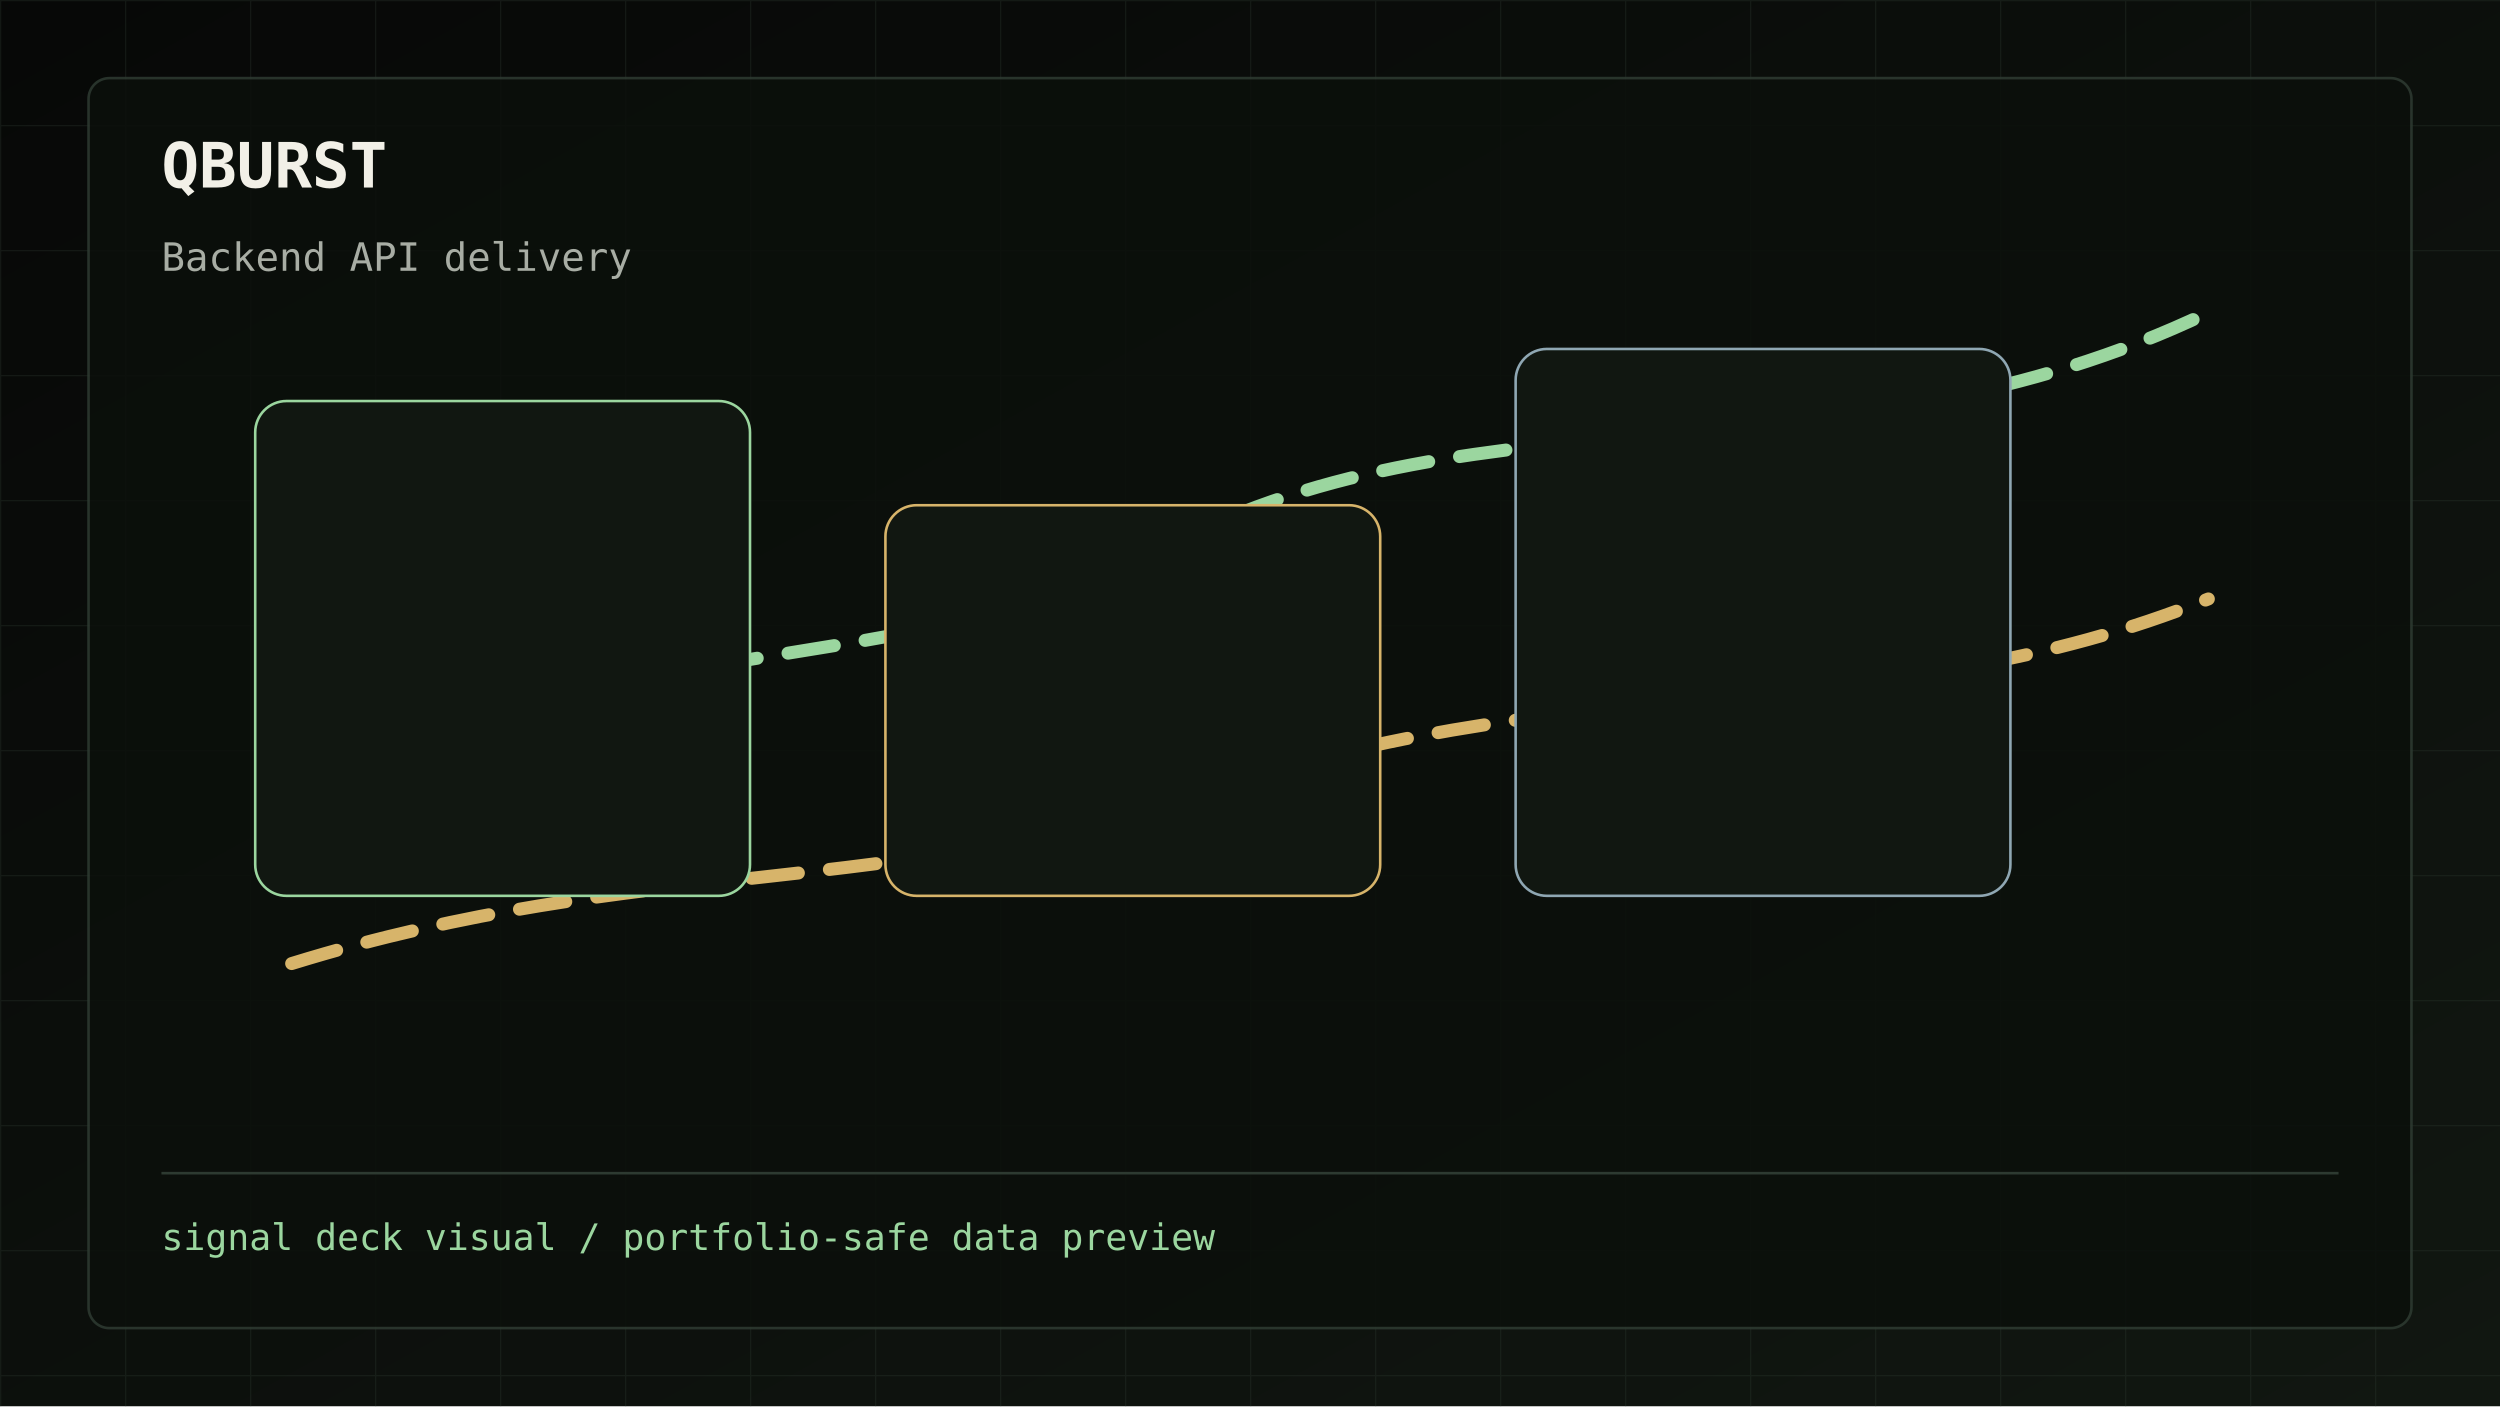
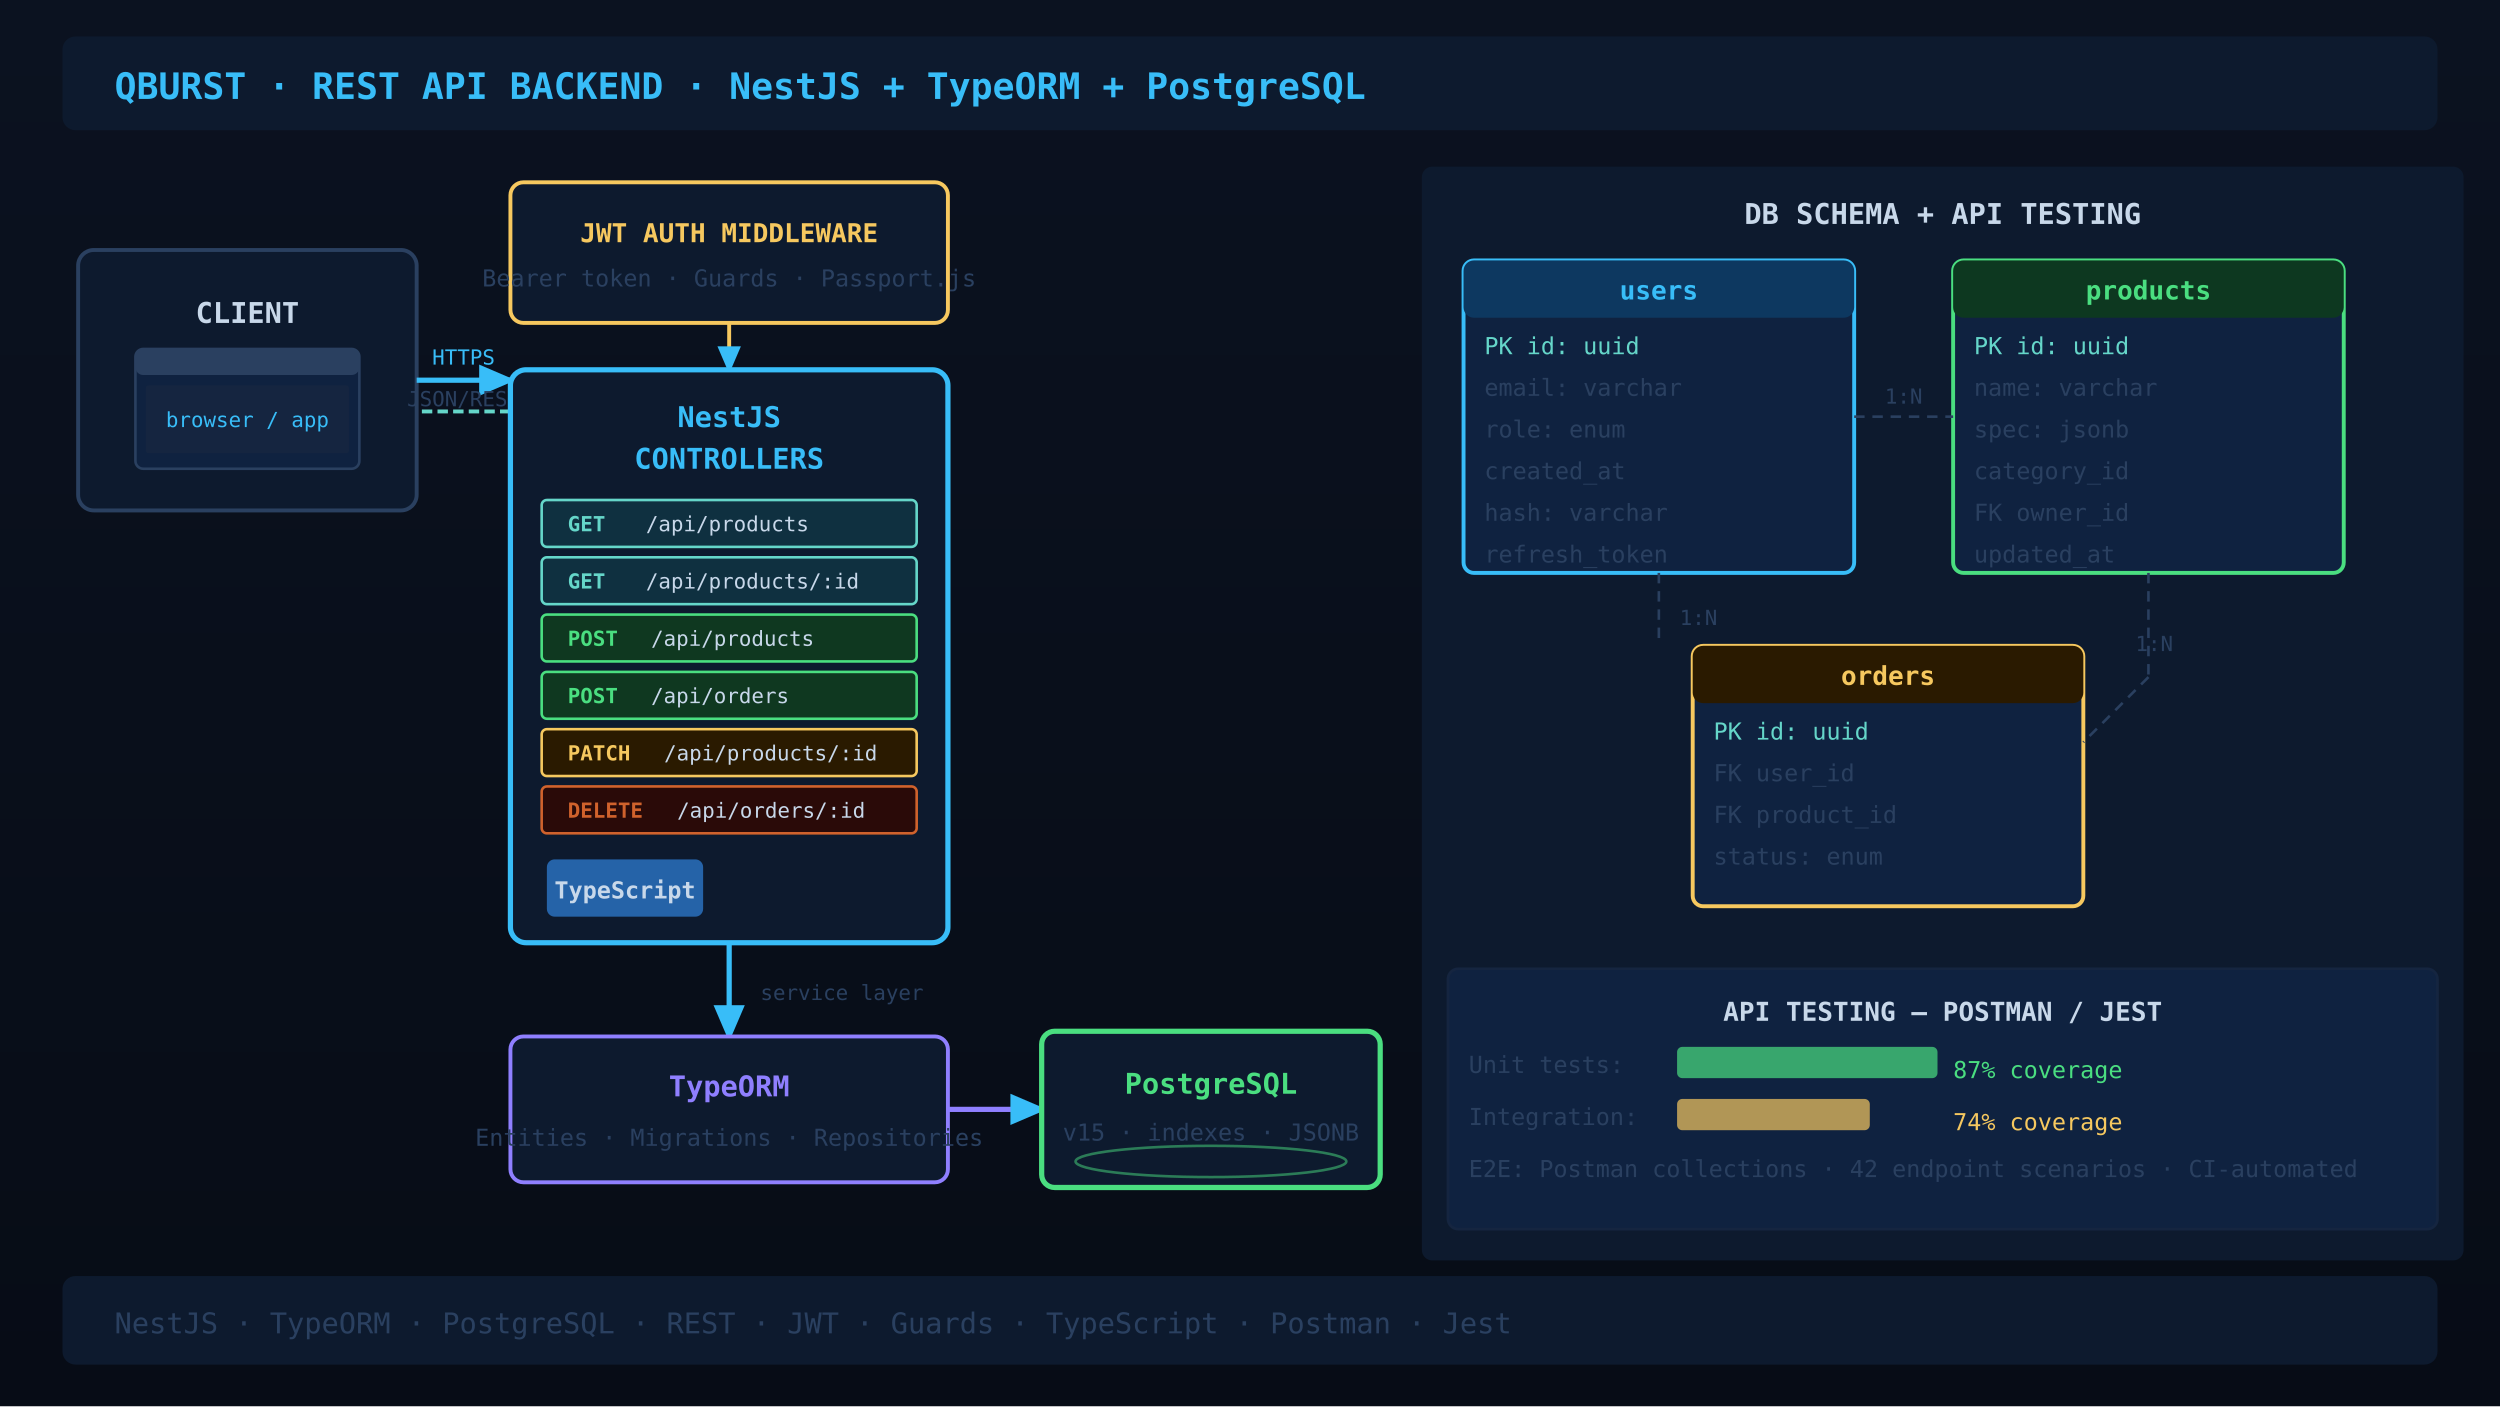
- <svg xmlns="http://www.w3.org/2000/svg" viewBox="0 0 960 540" role="img" aria-label="QBURST - Backend API delivery">
+ <svg xmlns="http://www.w3.org/2000/svg" viewBox="0 0 960 540" role="img" aria-label="QBurst REST API NestJS TypeORM PostgreSQL backend software architecture">
  <defs>
-     <linearGradient id="bg" x1="0" y1="0" x2="1" y2="1">
-       <stop offset="0" stop-color="#070807" />
-       <stop offset="1" stop-color="#111711" />
+     <linearGradient id="bg" x1="0" y1="0" x2="0" y2="1">
+       <stop offset="0" stop-color="#0b1220" />
+       <stop offset="1" stop-color="#070c16" />
    </linearGradient>
-     <pattern id="grid" width="48" height="48" patternUnits="userSpaceOnUse">
-       <path d="M48 0H0V48" fill="none" stroke="#2d3a31" stroke-width="1" opacity="0.55" />
-     </pattern>
-     <style>
-       .dash{fill:none;stroke:#9bd69f;stroke-width:5;stroke-linecap:round;stroke-dasharray:18 12;animation:dash 9s linear infinite}.amber{stroke:#d7b46a}.scan{animation:float 6s ease-in-out infinite}.label{font-family:ui-monospace,SFMono-Regular,Menlo,monospace}.muted{fill:#a8ada4}@keyframes dash{to{stroke-dashoffset:-180}}@keyframes float{50%{transform:translateY(-8px)}}
-     </style>
+     <marker id="arr" markerWidth="7" markerHeight="6" refX="6" refY="3" orient="auto">
+       <path d="M0,0 L0,6 L7,3 z" fill="#38bdf8" />
+     </marker>
+     <marker id="arw" markerWidth="7" markerHeight="6" refX="6" refY="3" orient="auto">
+       <path d="M0,0 L0,6 L7,3 z" fill="#c8d8ea" />
+     </marker>
  </defs>
  <rect width="960" height="540" fill="url(#bg)" />
-   <rect width="960" height="540" fill="url(#grid)" opacity="0.55" />
-   <rect x="34" y="30" width="892" height="480" rx="8" fill="#0b0f0b" opacity="0.86" stroke="#2d3a31" />
-   <text x="62" y="72" fill="#f2f0e7" class="label" font-size="24" font-weight="700">QBURST</text>
-   <text x="62" y="104" fill="#a8ada4" class="label" font-size="15">Backend API delivery</text>
-   <g>
-     <path class="dash" d="M112 330 C220 230 334 270 448 210 C570 146 706 188 848 120" />
-     <path class="dash amber" d="M112 370 C248 328 340 346 470 302 C608 256 724 280 848 230" />
-     <rect x="98" y="154" width="190" height="190" rx="12" fill="#111711" stroke="#9bd69f" />
-     <rect x="340" y="194" width="190" height="150" rx="12" fill="#111711" stroke="#d7b46a" />
-     <rect x="582" y="134" width="190" height="210" rx="12" fill="#111711" stroke="#8fa7b3" />
-   </g>
-   <rect x="62" y="450" width="836" height="1" fill="#2d3a31" />
-   <text x="62" y="480" fill="#9bd69f" class="label" font-size="14">signal deck visual / portfolio-safe data preview</text>
+   <rect x="24" y="14" width="912" height="36" rx="5" fill="#0d1a2e" />
+   <text x="44" y="38" font-family="monospace" font-size="14" fill="#38bdf8" font-weight="bold">QBURST · REST API BACKEND · NestJS + TypeORM + PostgreSQL</text>
+   <rect x="30" y="96" width="130" height="100" rx="6" fill="#0d1a2e" stroke="#2a4060" stroke-width="1.5" />
+   <text x="95" y="124" font-family="monospace" font-size="11" fill="#c8d8ea" text-anchor="middle" font-weight="bold">CLIENT</text>
+   <rect x="52" y="134" width="86" height="46" rx="3" fill="#0f2240" stroke="#2a4060" stroke-width="1" />
+   <rect x="52" y="134" width="86" height="10" rx="3" fill="#2a4060" />
+   <rect x="56" y="148" width="78" height="26" rx="1" fill="#152540" />
+   <text x="95" y="164" font-family="monospace" font-size="8" fill="#38bdf8" text-anchor="middle">browser / app</text>
+   <line x1="160" y1="146" x2="196" y2="146" stroke="#38bdf8" stroke-width="2" marker-end="url(#arr)" />
+   <text x="178" y="140" font-family="monospace" font-size="8" fill="#38bdf8" text-anchor="middle">HTTPS</text>
+   <text x="178" y="156" font-family="monospace" font-size="8" fill="#2a4060" text-anchor="middle">JSON/REST</text>
+   <line x1="196" y1="158" x2="160" y2="158" stroke="#65d6c9" stroke-width="1.5" stroke-dasharray="4,2" />
+   <rect x="196" y="70" width="168" height="54" rx="5" fill="#0d1a2e" stroke="#f6c85f" stroke-width="1.5" />
+   <text x="280" y="93" font-family="monospace" font-size="10" fill="#f6c85f" text-anchor="middle" font-weight="bold">JWT AUTH MIDDLEWARE</text>
+   <text x="280" y="110" font-family="monospace" font-size="9" fill="#2a4060" text-anchor="middle">Bearer token · Guards · Passport.js</text>
+   <line x1="280" y1="124" x2="280" y2="142" stroke="#f6c85f" stroke-width="1.5" marker-end="url(#arr)" />
+   <rect x="196" y="142" width="168" height="220" rx="6" fill="#0d1a2e" stroke="#38bdf8" stroke-width="2" />
+   <text x="280" y="164" font-family="monospace" font-size="11" fill="#38bdf8" text-anchor="middle" font-weight="bold">NestJS</text>
+   <text x="280" y="180" font-family="monospace" font-size="11" fill="#38bdf8" text-anchor="middle" font-weight="bold">CONTROLLERS</text>
+   <rect x="208" y="192" width="144" height="18" rx="2" fill="#0f3040" stroke="#65d6c9" stroke-width="1" />
+   <text x="218" y="204" font-family="monospace" font-size="8" fill="#65d6c9" font-weight="bold">GET</text>
+   <text x="248" y="204" font-family="monospace" font-size="8" fill="#c8d8ea">/api/products</text>
+   <rect x="208" y="214" width="144" height="18" rx="2" fill="#0f3040" stroke="#65d6c9" stroke-width="1" />
+   <text x="218" y="226" font-family="monospace" font-size="8" fill="#65d6c9" font-weight="bold">GET</text>
+   <text x="248" y="226" font-family="monospace" font-size="8" fill="#c8d8ea">/api/products/:id</text>
+   <rect x="208" y="236" width="144" height="18" rx="2" fill="#0f3820" stroke="#4ade80" stroke-width="1" />
+   <text x="218" y="248" font-family="monospace" font-size="8" fill="#4ade80" font-weight="bold">POST</text>
+   <text x="250" y="248" font-family="monospace" font-size="8" fill="#c8d8ea">/api/products</text>
+   <rect x="208" y="258" width="144" height="18" rx="2" fill="#0f3820" stroke="#4ade80" stroke-width="1" />
+   <text x="218" y="270" font-family="monospace" font-size="8" fill="#4ade80" font-weight="bold">POST</text>
+   <text x="250" y="270" font-family="monospace" font-size="8" fill="#c8d8ea">/api/orders</text>
+   <rect x="208" y="280" width="144" height="18" rx="2" fill="#2a1a00" stroke="#f6c85f" stroke-width="1" />
+   <text x="218" y="292" font-family="monospace" font-size="8" fill="#f6c85f" font-weight="bold">PATCH</text>
+   <text x="255" y="292" font-family="monospace" font-size="8" fill="#c8d8ea">/api/products/:id</text>
+   <rect x="208" y="302" width="144" height="18" rx="2" fill="#2a0a08" stroke="#d0622c" stroke-width="1" />
+   <text x="218" y="314" font-family="monospace" font-size="8" fill="#d0622c" font-weight="bold">DELETE</text>
+   <text x="260" y="314" font-family="monospace" font-size="8" fill="#c8d8ea">/api/orders/:id</text>
+   <rect x="210" y="330" width="60" height="22" rx="3" fill="#2563a8" />
+   <text x="240" y="345" font-family="monospace" font-size="9" fill="#c8d8ea" text-anchor="middle" font-weight="bold">TypeScript</text>
+   <line x1="280" y1="362" x2="280" y2="398" stroke="#38bdf8" stroke-width="2" marker-end="url(#arr)" />
+   <text x="292" y="384" font-family="monospace" font-size="8" fill="#2a4060">service layer</text>
+   <rect x="196" y="398" width="168" height="56" rx="5" fill="#0d1a2e" stroke="#8f7fff" stroke-width="1.5" />
+   <text x="280" y="421" font-family="monospace" font-size="11" fill="#8f7fff" text-anchor="middle" font-weight="bold">TypeORM</text>
+   <text x="280" y="440" font-family="monospace" font-size="9" fill="#2a4060" text-anchor="middle">Entities · Migrations · Repositories</text>
+   <line x1="364" y1="426" x2="400" y2="426" stroke="#8f7fff" stroke-width="2" marker-end="url(#arr)" />
+   <rect x="400" y="396" width="130" height="60" rx="5" fill="#0d1a2e" stroke="#4ade80" stroke-width="2" />
+   <text x="465" y="420" font-family="monospace" font-size="11" fill="#4ade80" text-anchor="middle" font-weight="bold">PostgreSQL</text>
+   <text x="465" y="438" font-family="monospace" font-size="9" fill="#2a4060" text-anchor="middle">v15 · indexes · JSONB</text>
+   <ellipse cx="465" cy="446" rx="52" ry="6" fill="none" stroke="#4ade80" stroke-width="1" opacity="0.5" />
+   <rect x="546" y="64" width="400" height="420" rx="4" fill="#0d1a2e" />
+   <text x="746" y="86" font-family="monospace" font-size="11" fill="#c8d8ea" text-anchor="middle" font-weight="bold">DB SCHEMA + API TESTING</text>
+   <rect x="562" y="100" width="150" height="120" rx="4" fill="#0f2240" stroke="#38bdf8" stroke-width="1.5" />
+   <rect x="562" y="100" width="150" height="22" rx="4" fill="#0d3860" />
+   <text x="637" y="115" font-family="monospace" font-size="10" fill="#38bdf8" text-anchor="middle" font-weight="bold">users</text>
+   <text x="570" y="136" font-family="monospace" font-size="9" fill="#65d6c9">PK  id: uuid</text>
+   <text x="570" y="152" font-family="monospace" font-size="9" fill="#2a4060">    email: varchar</text>
+   <text x="570" y="168" font-family="monospace" font-size="9" fill="#2a4060">    role: enum</text>
+   <text x="570" y="184" font-family="monospace" font-size="9" fill="#2a4060">    created_at</text>
+   <text x="570" y="200" font-family="monospace" font-size="9" fill="#2a4060">    hash: varchar</text>
+   <text x="570" y="216" font-family="monospace" font-size="9" fill="#2a4060">    refresh_token</text>
+   <rect x="750" y="100" width="150" height="120" rx="4" fill="#0f2240" stroke="#4ade80" stroke-width="1.5" />
+   <rect x="750" y="100" width="150" height="22" rx="4" fill="#0d3820" />
+   <text x="825" y="115" font-family="monospace" font-size="10" fill="#4ade80" text-anchor="middle" font-weight="bold">products</text>
+   <text x="758" y="136" font-family="monospace" font-size="9" fill="#65d6c9">PK  id: uuid</text>
+   <text x="758" y="152" font-family="monospace" font-size="9" fill="#2a4060">    name: varchar</text>
+   <text x="758" y="168" font-family="monospace" font-size="9" fill="#2a4060">    spec: jsonb</text>
+   <text x="758" y="184" font-family="monospace" font-size="9" fill="#2a4060">    category_id</text>
+   <text x="758" y="200" font-family="monospace" font-size="9" fill="#2a4060">FK  owner_id</text>
+   <text x="758" y="216" font-family="monospace" font-size="9" fill="#2a4060">    updated_at</text>
+   <line x1="712" y1="160" x2="750" y2="160" stroke="#2a4060" stroke-width="1" stroke-dasharray="4,3" />
+   <text x="731" y="155" font-family="monospace" font-size="8" fill="#2a4060" text-anchor="middle">1:N</text>
+   <rect x="650" y="248" width="150" height="100" rx="4" fill="#0f2240" stroke="#f6c85f" stroke-width="1.5" />
+   <rect x="650" y="248" width="150" height="22" rx="4" fill="#2a1a00" />
+   <text x="725" y="263" font-family="monospace" font-size="10" fill="#f6c85f" text-anchor="middle" font-weight="bold">orders</text>
+   <text x="658" y="284" font-family="monospace" font-size="9" fill="#65d6c9">PK  id: uuid</text>
+   <text x="658" y="300" font-family="monospace" font-size="9" fill="#2a4060">FK  user_id</text>
+   <text x="658" y="316" font-family="monospace" font-size="9" fill="#2a4060">FK  product_id</text>
+   <text x="658" y="332" font-family="monospace" font-size="9" fill="#2a4060">    status: enum</text>
+   <line x1="637" y1="220" x2="637" y2="248" stroke="#2a4060" stroke-width="1" stroke-dasharray="4,3" />
+   <text x="645" y="240" font-family="monospace" font-size="8" fill="#2a4060">1:N</text>
+   <line x1="825" y1="220" x2="825" y2="260" stroke="#2a4060" stroke-width="1" stroke-dasharray="4,3" />
+   <line x1="825" y1="260" x2="800" y2="285" stroke="#2a4060" stroke-width="1" stroke-dasharray="4,3" />
+   <text x="820" y="250" font-family="monospace" font-size="8" fill="#2a4060">1:N</text>
+   <rect x="556" y="372" width="380" height="100" rx="4" fill="#0f2240" stroke="#152540" stroke-width="1" />
+   <text x="746" y="392" font-family="monospace" font-size="10" fill="#c8d8ea" text-anchor="middle" font-weight="bold">API TESTING — POSTMAN / JEST</text>
+   <text x="564" y="412" font-family="monospace" font-size="9" fill="#2a4060">Unit tests:</text>
+   <rect x="644" y="402" width="100" height="12" rx="2" fill="#4ade80" opacity="0.7" />
+   <text x="750" y="414" font-family="monospace" font-size="9" fill="#4ade80">87% coverage</text>
+   <text x="564" y="432" font-family="monospace" font-size="9" fill="#2a4060">Integration:</text>
+   <rect x="644" y="422" width="74" height="12" rx="2" fill="#f6c85f" opacity="0.7" />
+   <text x="750" y="434" font-family="monospace" font-size="9" fill="#f6c85f">74% coverage</text>
+   <text x="564" y="452" font-family="monospace" font-size="9" fill="#2a4060">E2E: Postman collections · 42 endpoint scenarios · CI-automated</text>
+   <rect x="24" y="490" width="912" height="34" rx="5" fill="#0d1a2e" />
+   <text x="44" y="512" font-family="monospace" font-size="11" fill="#2a4060">NestJS · TypeORM · PostgreSQL · REST · JWT · Guards · TypeScript · Postman · Jest</text>
</svg>
